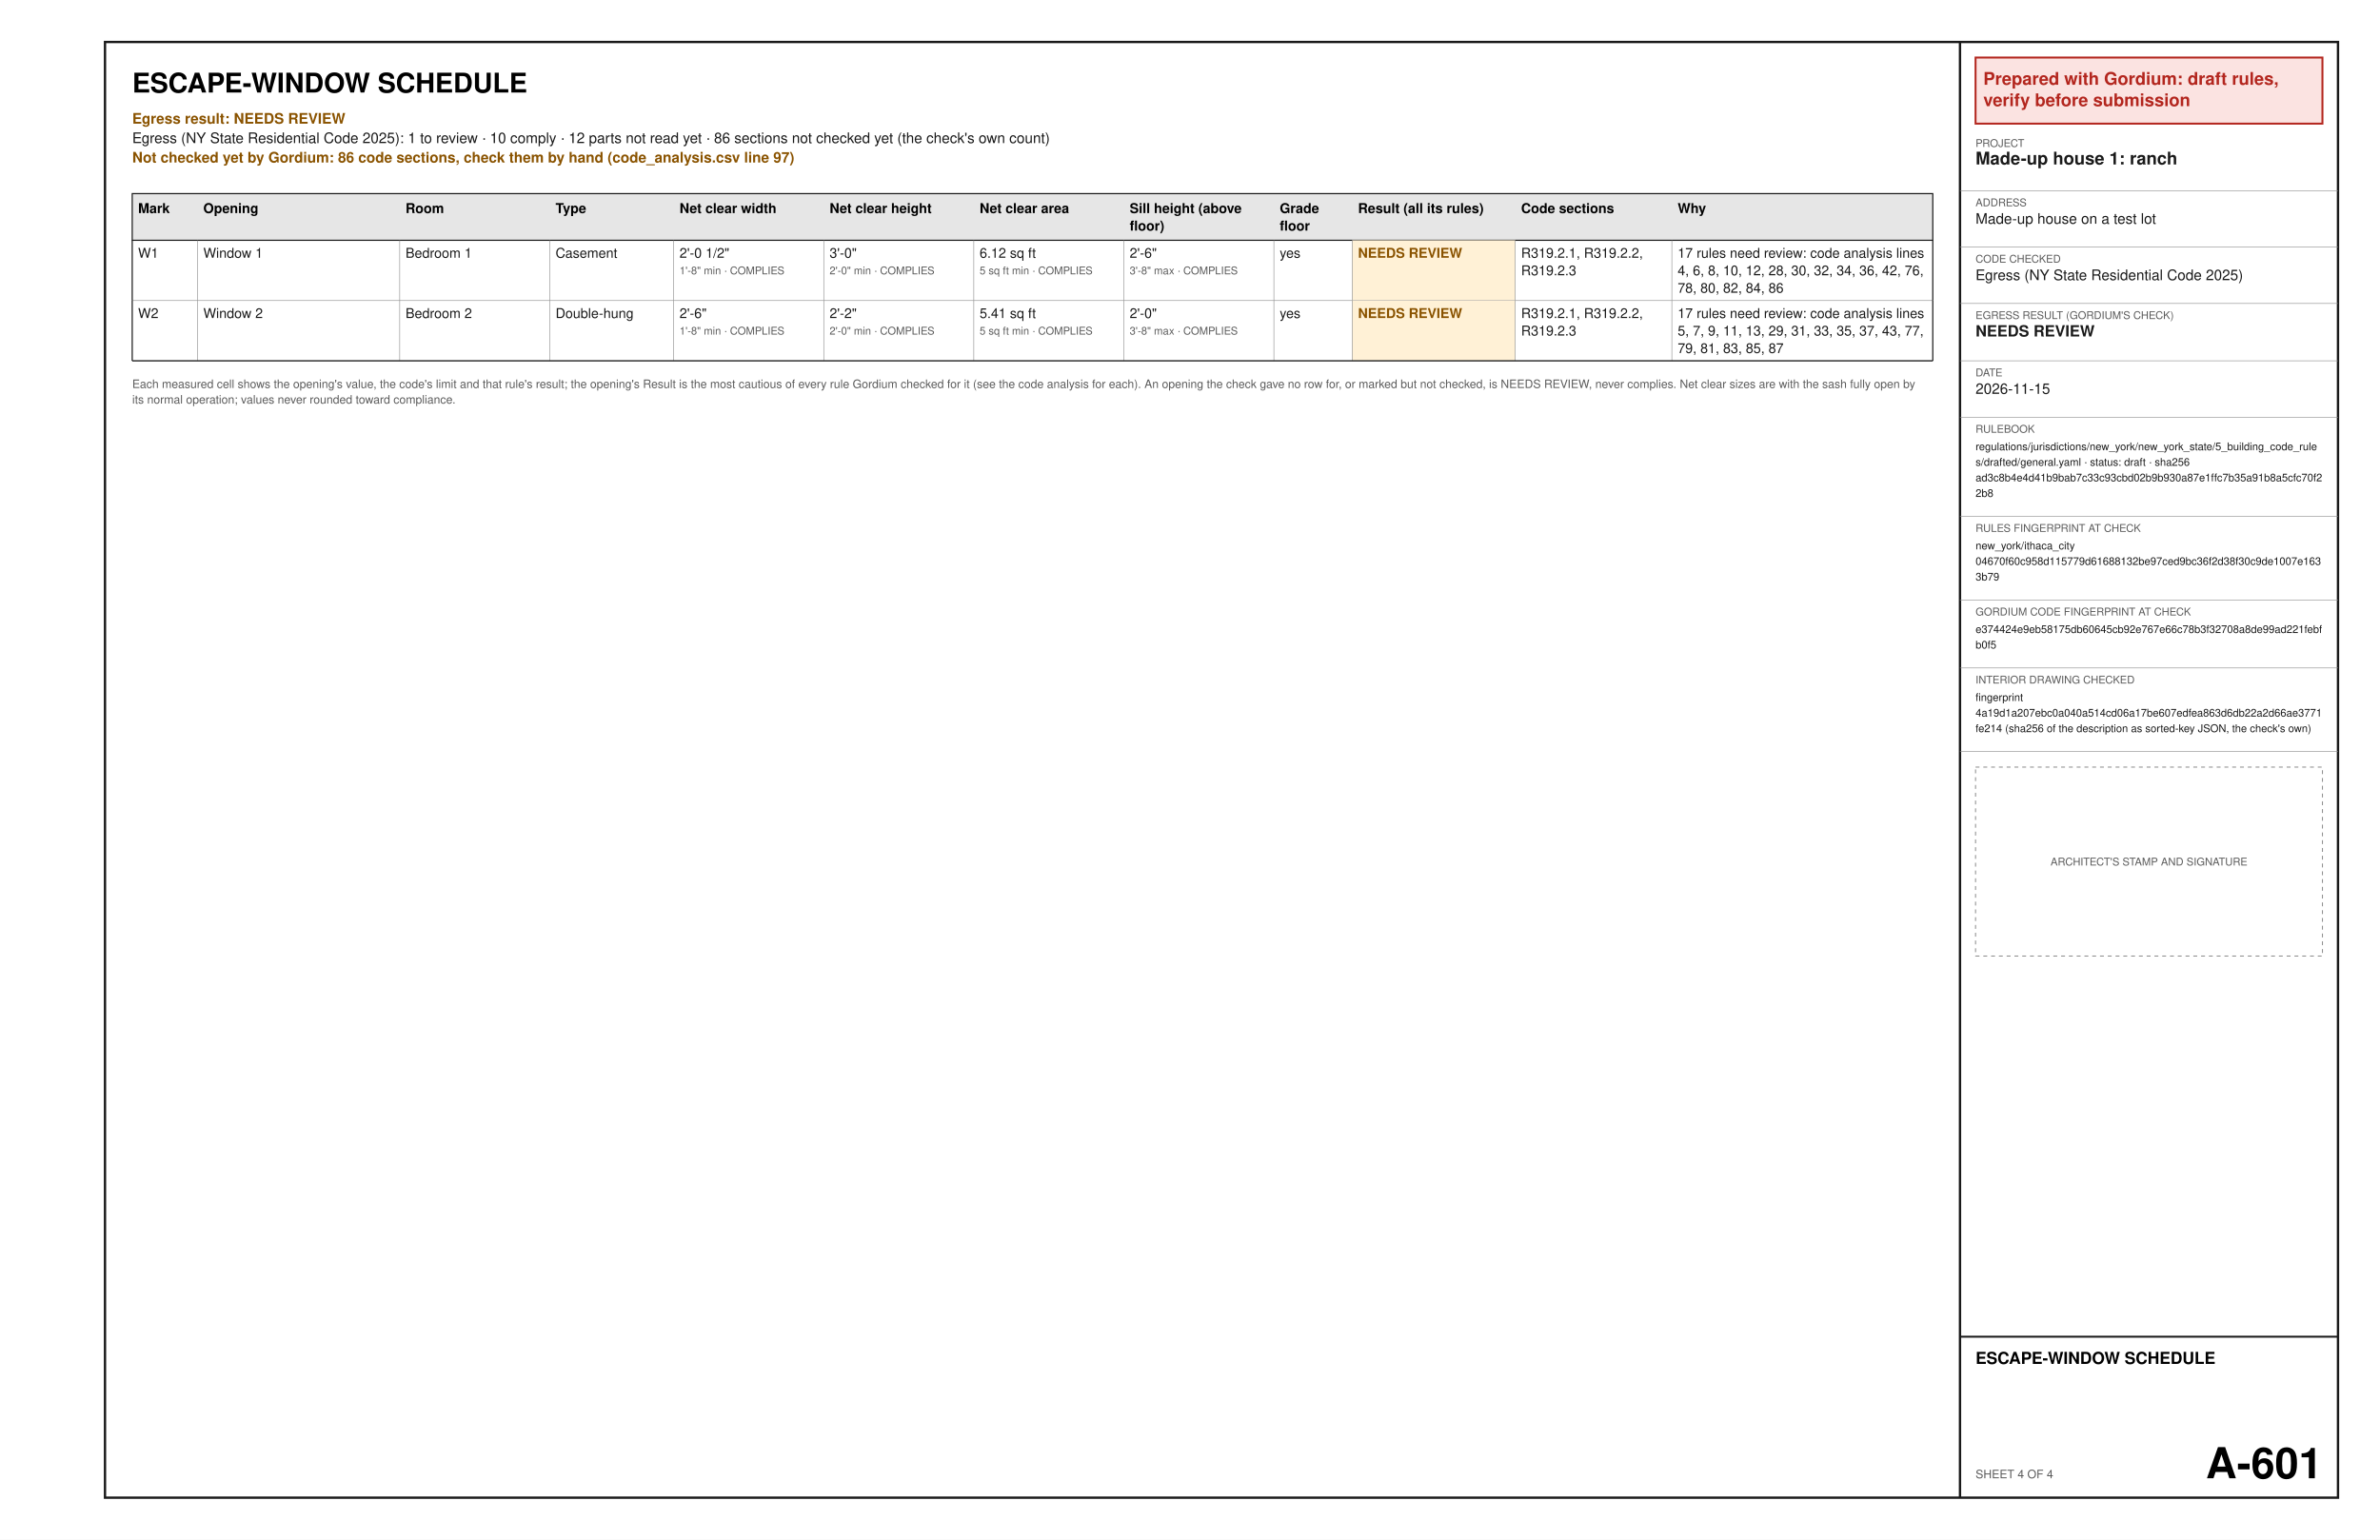
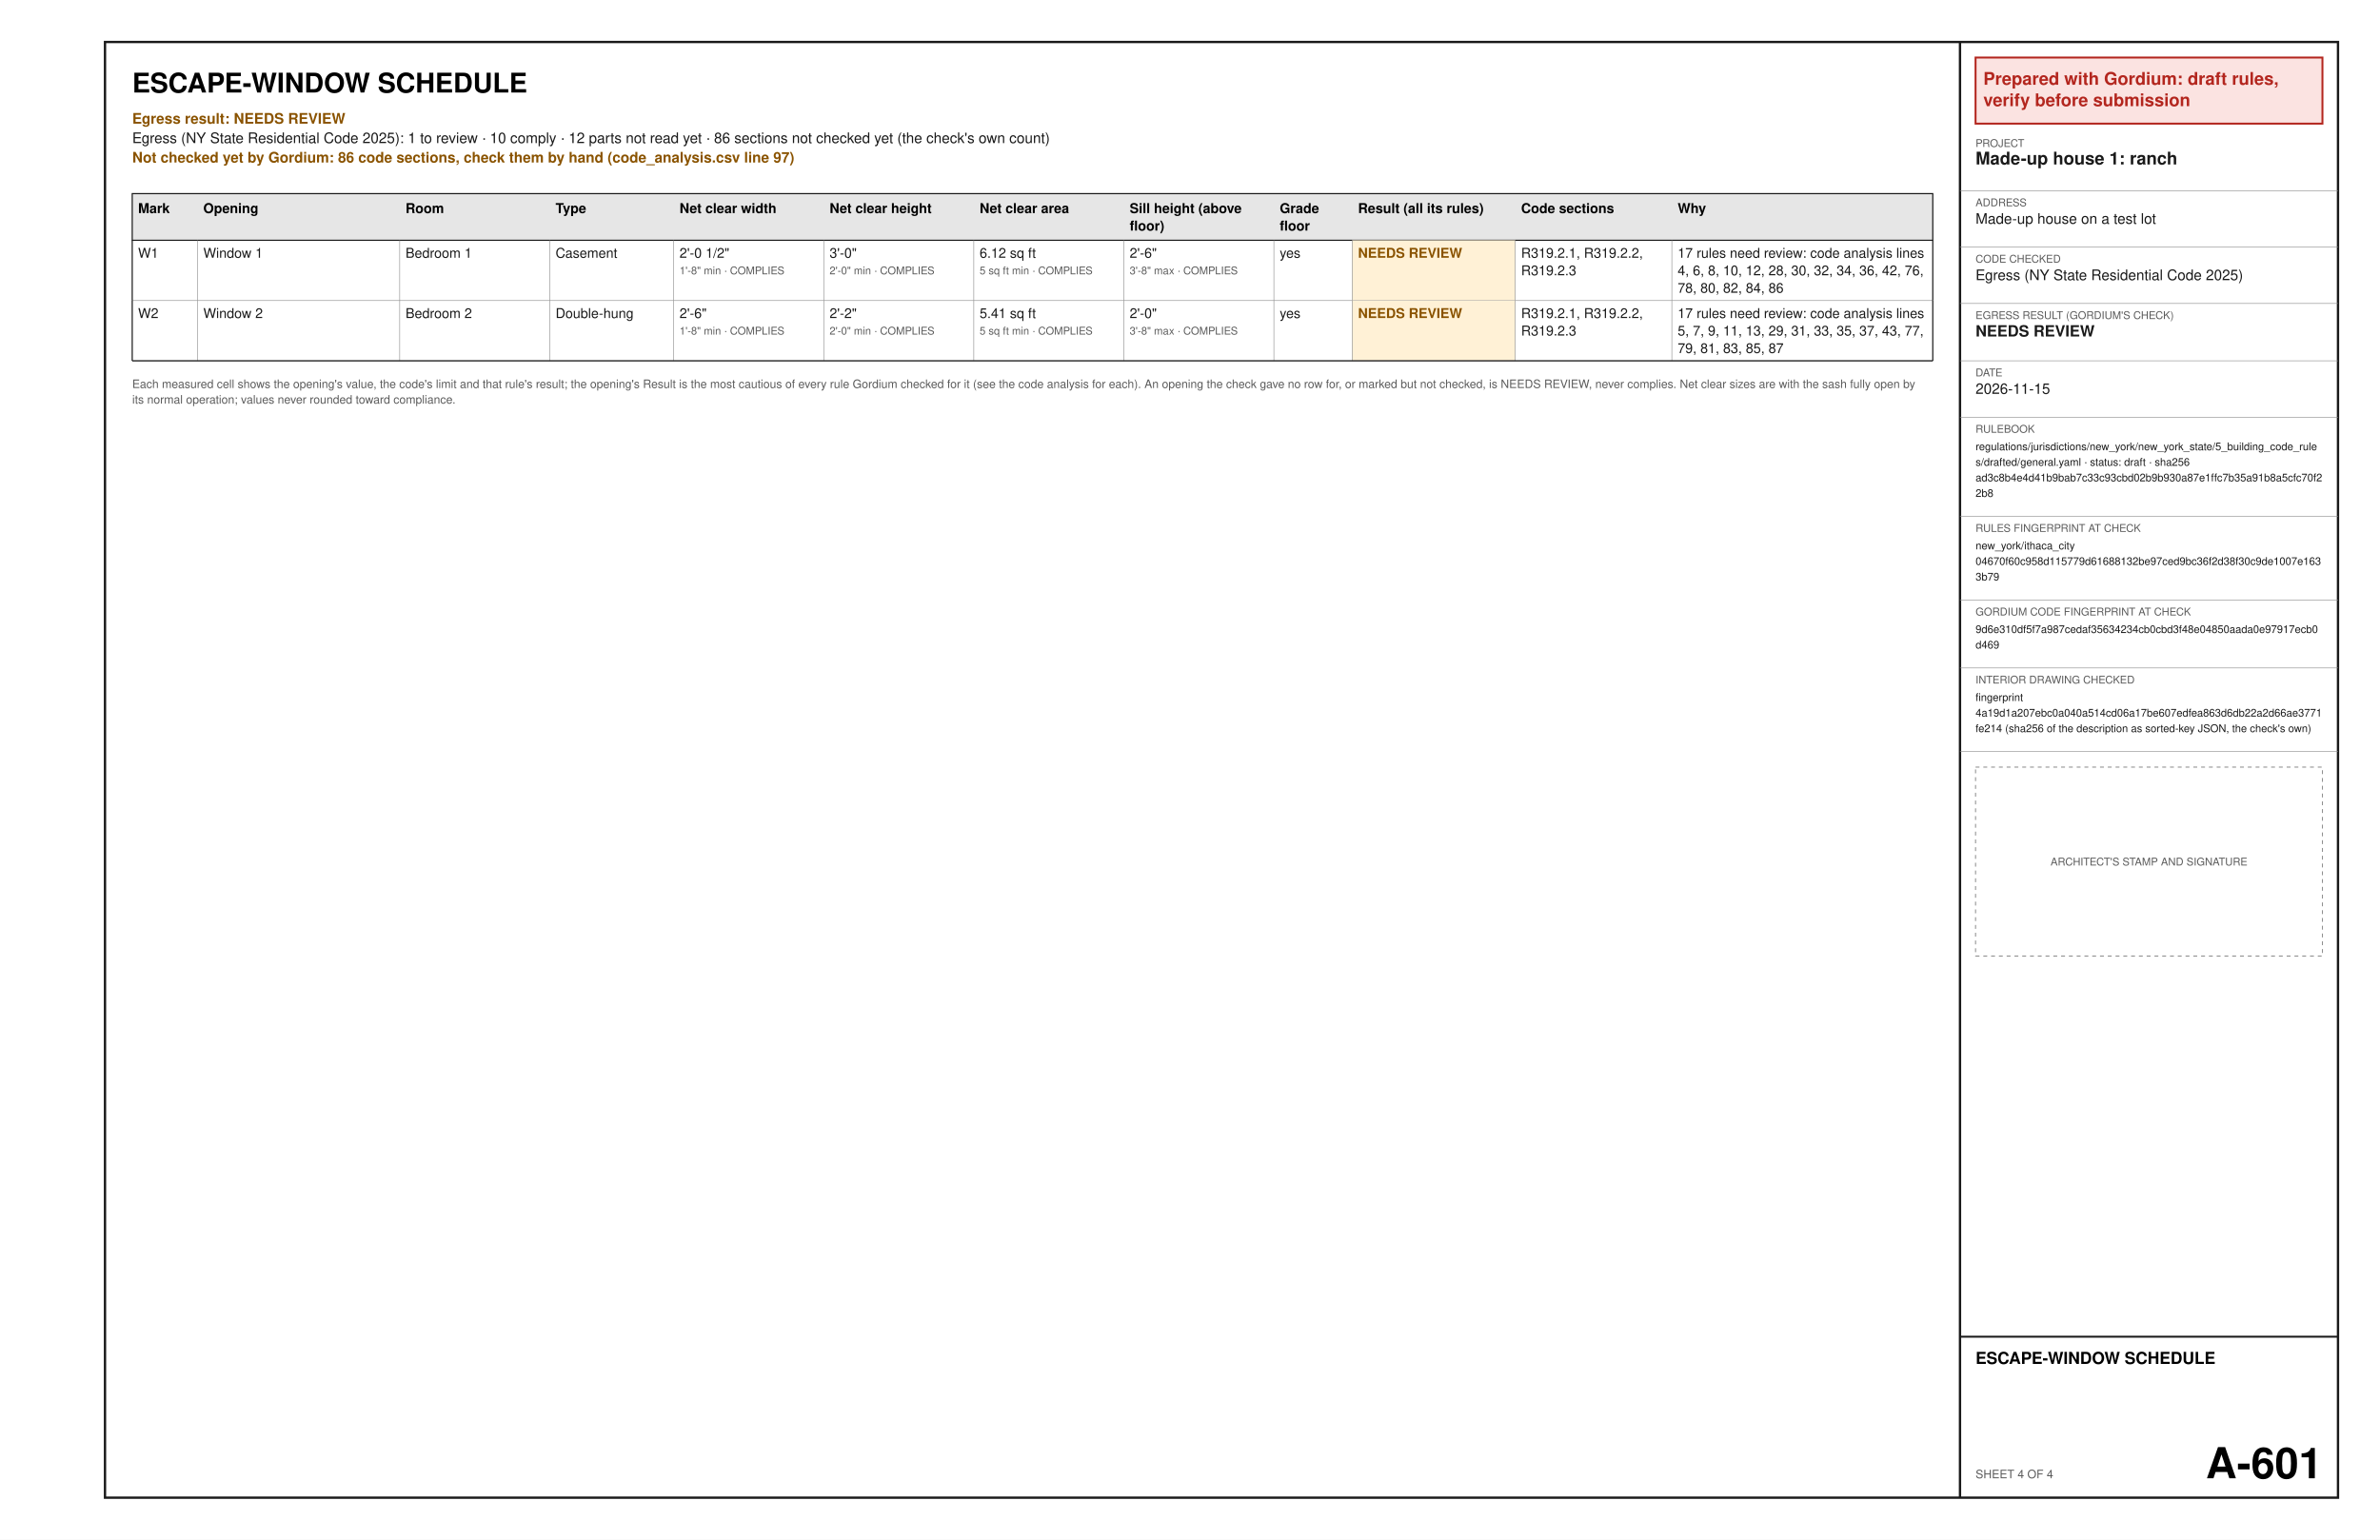
<svg xmlns="http://www.w3.org/2000/svg" width="17in" height="11in" viewBox="0 0 1224 792" font-family="Helvetica, Arial, sans-serif">
  <rect x="0" y="0" width="1224" height="792" fill="#ffffff" />
  <text x="68" y="47.6" font-size="14" font-weight="bold" text-anchor="start" fill="#000000" xml:space="preserve">ESCAPE-WINDOW SCHEDULE</text>
  <text x="68" y="63.6" font-size="7.5" font-weight="bold" text-anchor="start" fill="#8a5300" xml:space="preserve">Egress result: NEEDS REVIEW</text>
  <text x="68" y="73.6" font-size="7.5" text-anchor="start" fill="#1a1a1a" xml:space="preserve">Egress (NY State Residential Code 2025): 1 to review · 10 comply · 12 parts not read yet · 86 sections not checked yet (the check's own count)</text>
  <text x="68" y="83.6" font-size="7.5" font-weight="bold" text-anchor="start" fill="#8a5300" xml:space="preserve">Not checked yet by Gordium: 86 code sections, check them by hand (code_analysis.csv line 97)</text>
  <polygon points="68,99.6 994,99.6 994,123.6 68,123.6" fill="#e6e6e6" stroke="#1a1a1a" stroke-width="0.6" />
  <text x="71" y="109.6" font-size="7" font-weight="bold" text-anchor="start" fill="#000000" xml:space="preserve">Mark</text>
  <text x="104.55" y="109.6" font-size="7" font-weight="bold" text-anchor="start" fill="#000000" xml:space="preserve">Opening</text>
  <text x="208.56" y="109.6" font-size="7" font-weight="bold" text-anchor="start" fill="#000000" xml:space="preserve">Room</text>
  <text x="285.72" y="109.6" font-size="7" font-weight="bold" text-anchor="start" fill="#000000" xml:space="preserve">Type</text>
  <text x="349.47" y="109.6" font-size="7" font-weight="bold" text-anchor="start" fill="#000000" xml:space="preserve">Net clear width</text>
  <text x="426.64" y="109.6" font-size="7" font-weight="bold" text-anchor="start" fill="#000000" xml:space="preserve">Net clear height</text>
  <text x="503.8" y="109.6" font-size="7" font-weight="bold" text-anchor="start" fill="#000000" xml:space="preserve">Net clear area</text>
  <text x="580.97" y="109.6" font-size="7" font-weight="bold" text-anchor="start" fill="#000000" xml:space="preserve">Sill height (above</text>
  <text x="580.97" y="118.6" font-size="7" font-weight="bold" text-anchor="start" fill="#000000" xml:space="preserve">floor)</text>
  <text x="658.14" y="109.6" font-size="7" font-weight="bold" text-anchor="start" fill="#000000" xml:space="preserve">Grade</text>
  <text x="658.14" y="118.6" font-size="7" font-weight="bold" text-anchor="start" fill="#000000" xml:space="preserve">floor</text>
  <text x="698.4" y="109.6" font-size="7" font-weight="bold" text-anchor="start" fill="#000000" xml:space="preserve">Result (all its rules)</text>
  <text x="782.28" y="109.6" font-size="7" font-weight="bold" text-anchor="start" fill="#000000" xml:space="preserve">Code sections</text>
  <text x="862.8" y="109.6" font-size="7" font-weight="bold" text-anchor="start" fill="#000000" xml:space="preserve">Why</text>
  <text x="71" y="132.6" font-size="7" text-anchor="start" fill="#1a1a1a" xml:space="preserve">W1</text>
  <text x="104.55" y="132.6" font-size="7" text-anchor="start" fill="#1a1a1a" xml:space="preserve">Window 1</text>
  <text x="208.56" y="132.6" font-size="7" text-anchor="start" fill="#1a1a1a" xml:space="preserve">Bedroom 1</text>
  <text x="285.72" y="132.6" font-size="7" text-anchor="start" fill="#1a1a1a" xml:space="preserve">Casement</text>
  <text x="349.47" y="132.6" font-size="7" text-anchor="start" fill="#1a1a1a" xml:space="preserve">2'-0 1/2"</text>
  <text x="349.47" y="141.1" font-size="5.5" text-anchor="start" fill="#5a5a5a" xml:space="preserve">1'-8" min · COMPLIES</text>
  <text x="426.64" y="132.6" font-size="7" text-anchor="start" fill="#1a1a1a" xml:space="preserve">3'-0"</text>
  <text x="426.64" y="141.1" font-size="5.5" text-anchor="start" fill="#5a5a5a" xml:space="preserve">2'-0" min · COMPLIES</text>
  <text x="503.8" y="132.6" font-size="7" text-anchor="start" fill="#1a1a1a" xml:space="preserve">6.12 sq ft</text>
  <text x="503.8" y="141.1" font-size="5.5" text-anchor="start" fill="#5a5a5a" xml:space="preserve">5 sq ft min · COMPLIES</text>
  <text x="580.97" y="132.6" font-size="7" text-anchor="start" fill="#1a1a1a" xml:space="preserve">2'-6"</text>
  <text x="580.97" y="141.1" font-size="5.5" text-anchor="start" fill="#5a5a5a" xml:space="preserve">3'-8" max · COMPLIES</text>
  <text x="658.14" y="132.6" font-size="7" text-anchor="start" fill="#1a1a1a" xml:space="preserve">yes</text>
  <polygon points="695.4,123.6 779.28,123.6 779.28,154.6 695.4,154.6" fill="#fff1d6" />
  <text x="698.4" y="132.6" font-size="7" font-weight="bold" text-anchor="start" fill="#8a5300" xml:space="preserve">NEEDS REVIEW</text>
  <text x="782.28" y="132.6" font-size="7" text-anchor="start" fill="#1a1a1a" xml:space="preserve">R319.2.1, R319.2.2,</text>
  <text x="782.28" y="141.6" font-size="7" text-anchor="start" fill="#1a1a1a" xml:space="preserve">R319.2.3</text>
  <text x="862.8" y="132.6" font-size="7" text-anchor="start" fill="#1a1a1a" xml:space="preserve">17 rules need review: code analysis lines</text>
  <text x="862.8" y="141.6" font-size="7" text-anchor="start" fill="#1a1a1a" xml:space="preserve">4, 6, 8, 10, 12, 28, 30, 32, 34, 36, 42, 76,</text>
  <text x="862.8" y="150.6" font-size="7" text-anchor="start" fill="#1a1a1a" xml:space="preserve">78, 80, 82, 84, 86</text>
  <line x1="68" y1="154.6" x2="994" y2="154.6" stroke="#8c8c8c" stroke-width="0.3" />
  <line x1="101.55" y1="123.6" x2="101.55" y2="154.6" stroke="#8c8c8c" stroke-width="0.3" />
  <line x1="205.56" y1="123.6" x2="205.56" y2="154.6" stroke="#8c8c8c" stroke-width="0.3" />
  <line x1="282.72" y1="123.6" x2="282.72" y2="154.6" stroke="#8c8c8c" stroke-width="0.3" />
  <line x1="346.47" y1="123.6" x2="346.47" y2="154.6" stroke="#8c8c8c" stroke-width="0.3" />
  <line x1="423.64" y1="123.6" x2="423.64" y2="154.6" stroke="#8c8c8c" stroke-width="0.3" />
  <line x1="500.8" y1="123.6" x2="500.8" y2="154.6" stroke="#8c8c8c" stroke-width="0.3" />
  <line x1="577.97" y1="123.6" x2="577.97" y2="154.6" stroke="#8c8c8c" stroke-width="0.3" />
  <line x1="655.14" y1="123.6" x2="655.14" y2="154.6" stroke="#8c8c8c" stroke-width="0.3" />
  <line x1="695.4" y1="123.6" x2="695.4" y2="154.6" stroke="#8c8c8c" stroke-width="0.3" />
  <line x1="779.28" y1="123.6" x2="779.28" y2="154.6" stroke="#8c8c8c" stroke-width="0.3" />
  <line x1="859.8" y1="123.6" x2="859.8" y2="154.6" stroke="#8c8c8c" stroke-width="0.3" />
  <line x1="68" y1="123.6" x2="68" y2="154.6" stroke="#1a1a1a" stroke-width="0.6" />
  <line x1="994" y1="123.6" x2="994" y2="154.6" stroke="#1a1a1a" stroke-width="0.6" />
  <text x="71" y="163.6" font-size="7" text-anchor="start" fill="#1a1a1a" xml:space="preserve">W2</text>
  <text x="104.55" y="163.6" font-size="7" text-anchor="start" fill="#1a1a1a" xml:space="preserve">Window 2</text>
  <text x="208.56" y="163.6" font-size="7" text-anchor="start" fill="#1a1a1a" xml:space="preserve">Bedroom 2</text>
  <text x="285.72" y="163.6" font-size="7" text-anchor="start" fill="#1a1a1a" xml:space="preserve">Double-hung</text>
  <text x="349.47" y="163.6" font-size="7" text-anchor="start" fill="#1a1a1a" xml:space="preserve">2'-6"</text>
  <text x="349.47" y="172.1" font-size="5.5" text-anchor="start" fill="#5a5a5a" xml:space="preserve">1'-8" min · COMPLIES</text>
  <text x="426.64" y="163.6" font-size="7" text-anchor="start" fill="#1a1a1a" xml:space="preserve">2'-2"</text>
  <text x="426.64" y="172.1" font-size="5.5" text-anchor="start" fill="#5a5a5a" xml:space="preserve">2'-0" min · COMPLIES</text>
  <text x="503.8" y="163.6" font-size="7" text-anchor="start" fill="#1a1a1a" xml:space="preserve">5.41 sq ft</text>
  <text x="503.8" y="172.1" font-size="5.5" text-anchor="start" fill="#5a5a5a" xml:space="preserve">5 sq ft min · COMPLIES</text>
  <text x="580.97" y="163.6" font-size="7" text-anchor="start" fill="#1a1a1a" xml:space="preserve">2'-0"</text>
  <text x="580.97" y="172.1" font-size="5.5" text-anchor="start" fill="#5a5a5a" xml:space="preserve">3'-8" max · COMPLIES</text>
  <text x="658.14" y="163.6" font-size="7" text-anchor="start" fill="#1a1a1a" xml:space="preserve">yes</text>
  <polygon points="695.4,154.6 779.28,154.6 779.28,185.6 695.4,185.6" fill="#fff1d6" />
  <text x="698.4" y="163.6" font-size="7" font-weight="bold" text-anchor="start" fill="#8a5300" xml:space="preserve">NEEDS REVIEW</text>
  <text x="782.28" y="163.6" font-size="7" text-anchor="start" fill="#1a1a1a" xml:space="preserve">R319.2.1, R319.2.2,</text>
  <text x="782.28" y="172.6" font-size="7" text-anchor="start" fill="#1a1a1a" xml:space="preserve">R319.2.3</text>
  <text x="862.8" y="163.6" font-size="7" text-anchor="start" fill="#1a1a1a" xml:space="preserve">17 rules need review: code analysis lines</text>
  <text x="862.8" y="172.6" font-size="7" text-anchor="start" fill="#1a1a1a" xml:space="preserve">5, 7, 9, 11, 13, 29, 31, 33, 35, 37, 43, 77,</text>
  <text x="862.8" y="181.6" font-size="7" text-anchor="start" fill="#1a1a1a" xml:space="preserve">79, 81, 83, 85, 87</text>
  <line x1="68" y1="185.6" x2="994" y2="185.6" stroke="#8c8c8c" stroke-width="0.3" />
  <line x1="101.55" y1="154.6" x2="101.55" y2="185.6" stroke="#8c8c8c" stroke-width="0.3" />
  <line x1="205.56" y1="154.6" x2="205.56" y2="185.6" stroke="#8c8c8c" stroke-width="0.3" />
  <line x1="282.72" y1="154.6" x2="282.72" y2="185.6" stroke="#8c8c8c" stroke-width="0.3" />
  <line x1="346.47" y1="154.6" x2="346.47" y2="185.6" stroke="#8c8c8c" stroke-width="0.3" />
  <line x1="423.64" y1="154.6" x2="423.64" y2="185.6" stroke="#8c8c8c" stroke-width="0.3" />
  <line x1="500.8" y1="154.6" x2="500.8" y2="185.6" stroke="#8c8c8c" stroke-width="0.3" />
  <line x1="577.97" y1="154.6" x2="577.97" y2="185.6" stroke="#8c8c8c" stroke-width="0.3" />
  <line x1="655.14" y1="154.6" x2="655.14" y2="185.6" stroke="#8c8c8c" stroke-width="0.3" />
  <line x1="695.4" y1="154.6" x2="695.4" y2="185.6" stroke="#8c8c8c" stroke-width="0.3" />
  <line x1="779.28" y1="154.6" x2="779.28" y2="185.6" stroke="#8c8c8c" stroke-width="0.3" />
  <line x1="859.8" y1="154.6" x2="859.8" y2="185.6" stroke="#8c8c8c" stroke-width="0.3" />
  <line x1="68" y1="154.6" x2="68" y2="185.6" stroke="#1a1a1a" stroke-width="0.6" />
  <line x1="994" y1="154.6" x2="994" y2="185.6" stroke="#1a1a1a" stroke-width="0.6" />
  <line x1="68" y1="185.6" x2="994" y2="185.6" stroke="#1a1a1a" stroke-width="0.6" />
  <text x="68" y="199.6" font-size="6" text-anchor="start" fill="#5a5a5a" xml:space="preserve">Each measured cell shows the opening's value, the code's limit and that rule's result; the opening's Result is the most cautious of every rule Gordium checked for it (see the code analysis for each). An opening the check gave no row for, or marked but not checked, is NEEDS REVIEW, never complies. Net clear sizes are with the sash fully open by</text>
  <text x="68" y="207.6" font-size="6" text-anchor="start" fill="#5a5a5a" xml:space="preserve">its normal operation; values never rounded toward compliance.</text>
  <polygon points="54,21.6 1202.4,21.6 1202.4,770.4 54,770.4" fill="none" stroke="#1a1a1a" stroke-width="1.2" />
  <line x1="1008" y1="21.6" x2="1008" y2="770.4" stroke="#1a1a1a" stroke-width="1.2" />
  <polygon points="1016,29.6 1194.4,29.6 1194.4,63.6 1016,63.6" fill="#fbe3e1" stroke="#b3261e" stroke-width="1" />
  <text x="1020" y="43.6" font-size="9" font-weight="bold" text-anchor="start" fill="#b3261e" xml:space="preserve">Prepared with Gordium: draft rules,</text>
  <text x="1020" y="54.6" font-size="9" font-weight="bold" text-anchor="start" fill="#b3261e" xml:space="preserve">verify before submission</text>
  <text x="1016" y="75.6" font-size="5.5" text-anchor="start" fill="#5a5a5a" xml:space="preserve">PROJECT</text>
  <text x="1016" y="84.6" font-size="9" font-weight="bold" text-anchor="start" fill="#1a1a1a" xml:space="preserve">Made-up house 1: ranch</text>
  <line x1="1008" y1="98.1" x2="1202.4" y2="98.1" stroke="#8c8c8c" stroke-width="0.3" />
  <text x="1016" y="106.1" font-size="5.5" text-anchor="start" fill="#5a5a5a" xml:space="preserve">ADDRESS</text>
  <text x="1016" y="115.1" font-size="7.5" text-anchor="start" fill="#1a1a1a" xml:space="preserve">Made-up house on a test lot</text>
  <line x1="1008" y1="127.1" x2="1202.4" y2="127.1" stroke="#8c8c8c" stroke-width="0.3" />
  <text x="1016" y="135.1" font-size="5.5" text-anchor="start" fill="#5a5a5a" xml:space="preserve">CODE CHECKED</text>
  <text x="1016" y="144.1" font-size="7.5" text-anchor="start" fill="#1a1a1a" xml:space="preserve">Egress (NY State Residential Code 2025)</text>
  <line x1="1008" y1="156.1" x2="1202.4" y2="156.1" stroke="#8c8c8c" stroke-width="0.3" />
  <text x="1016" y="164.1" font-size="5.5" text-anchor="start" fill="#5a5a5a" xml:space="preserve">EGRESS RESULT (GORDIUM'S CHECK)</text>
  <text x="1016" y="173.1" font-size="8" font-weight="bold" text-anchor="start" fill="#1a1a1a" xml:space="preserve">NEEDS REVIEW</text>
  <line x1="1008" y1="185.6" x2="1202.4" y2="185.6" stroke="#8c8c8c" stroke-width="0.3" />
  <text x="1016" y="193.6" font-size="5.5" text-anchor="start" fill="#5a5a5a" xml:space="preserve">DATE</text>
  <text x="1016" y="202.6" font-size="7.5" text-anchor="start" fill="#1a1a1a" xml:space="preserve">2026-11-15</text>
  <line x1="1008" y1="214.6" x2="1202.4" y2="214.6" stroke="#8c8c8c" stroke-width="0.3" />
  <text x="1016" y="222.6" font-size="5.5" text-anchor="start" fill="#5a5a5a" xml:space="preserve">RULEBOOK</text>
  <text x="1016" y="231.6" font-size="5.5" text-anchor="start" fill="#1a1a1a" xml:space="preserve">regulations/jurisdictions/new_york/new_york_state/5_building_code_rule</text>
  <text x="1016" y="239.6" font-size="5.5" text-anchor="start" fill="#1a1a1a" xml:space="preserve">s/drafted/general.yaml · status: draft · sha256</text>
  <text x="1016" y="247.6" font-size="5.5" text-anchor="start" fill="#1a1a1a" xml:space="preserve">ad3c8b4e4d41b9bab7c33c93cbd02b9b930a87e1ffc7b35a91b8a5cfc70f2</text>
  <text x="1016" y="255.6" font-size="5.5" text-anchor="start" fill="#1a1a1a" xml:space="preserve">2b8</text>
  <line x1="1008" y1="265.6" x2="1202.4" y2="265.6" stroke="#8c8c8c" stroke-width="0.3" />
  <text x="1016" y="273.6" font-size="5.5" text-anchor="start" fill="#5a5a5a" xml:space="preserve">RULES FINGERPRINT AT CHECK</text>
  <text x="1016" y="282.6" font-size="5.5" text-anchor="start" fill="#1a1a1a" xml:space="preserve">new_york/ithaca_city</text>
  <text x="1016" y="290.6" font-size="5.5" text-anchor="start" fill="#1a1a1a" xml:space="preserve">04670f60c958d115779d61688132be97ced9bc36f2d38f30c9de1007e163</text>
  <text x="1016" y="298.6" font-size="5.5" text-anchor="start" fill="#1a1a1a" xml:space="preserve">3b79</text>
  <line x1="1008" y1="308.6" x2="1202.4" y2="308.6" stroke="#8c8c8c" stroke-width="0.3" />
  <text x="1016" y="316.6" font-size="5.5" text-anchor="start" fill="#5a5a5a" xml:space="preserve">GORDIUM CODE FINGERPRINT AT CHECK</text>
-   <text x="1016" y="325.6" font-size="5.5" text-anchor="start" fill="#1a1a1a" xml:space="preserve">e374424e9eb58175db60645cb92e767e66c78b3f32708a8de99ad221febf</text>
-   <text x="1016" y="333.6" font-size="5.5" text-anchor="start" fill="#1a1a1a" xml:space="preserve">b0f5</text>
+   <text x="1016" y="325.6" font-size="5.5" text-anchor="start" fill="#1a1a1a" xml:space="preserve">9d6e310df5f7a987cedaf35634234cb0cbd3f48e04850aada0e97917ecb0</text>
+   <text x="1016" y="333.6" font-size="5.5" text-anchor="start" fill="#1a1a1a" xml:space="preserve">d469</text>
  <line x1="1008" y1="343.6" x2="1202.4" y2="343.6" stroke="#8c8c8c" stroke-width="0.3" />
  <text x="1016" y="351.6" font-size="5.5" text-anchor="start" fill="#5a5a5a" xml:space="preserve">INTERIOR DRAWING CHECKED</text>
  <text x="1016" y="360.6" font-size="5.5" text-anchor="start" fill="#1a1a1a" xml:space="preserve">fingerprint</text>
  <text x="1016" y="368.6" font-size="5.5" text-anchor="start" fill="#1a1a1a" xml:space="preserve">4a19d1a207ebc0a040a514cd06a17be607edfea863d6db22a2d66ae3771</text>
  <text x="1016" y="376.6" font-size="5.5" text-anchor="start" fill="#1a1a1a" xml:space="preserve">fe214 (sha256 of the description as sorted-key JSON, the check's own)</text>
  <line x1="1008" y1="386.6" x2="1202.4" y2="386.6" stroke="#8c8c8c" stroke-width="0.3" />
  <polygon points="1016,394.6 1194.4,394.6 1194.4,491.8 1016,491.8" fill="none" stroke="#8c8c8c" stroke-width="0.5" stroke-dasharray="2 2" />
  <text x="1105.2" y="445.2" font-size="5.5" text-anchor="middle" fill="#5a5a5a" xml:space="preserve">ARCHITECT'S STAMP AND SIGNATURE</text>
  <line x1="1008" y1="687.6" x2="1202.4" y2="687.6" stroke="#1a1a1a" stroke-width="1" />
  <text x="1016" y="701.6" font-size="8.5" font-weight="bold" text-anchor="start" fill="#000000" xml:space="preserve">ESCAPE-WINDOW SCHEDULE</text>
  <text x="1016" y="760.4" font-size="6" text-anchor="start" fill="#5a5a5a" xml:space="preserve">SHEET 4 OF 4</text>
  <text x="1194.4" y="760.4" font-size="22" font-weight="bold" text-anchor="end" fill="#000000" xml:space="preserve">A-601</text>
</svg>
